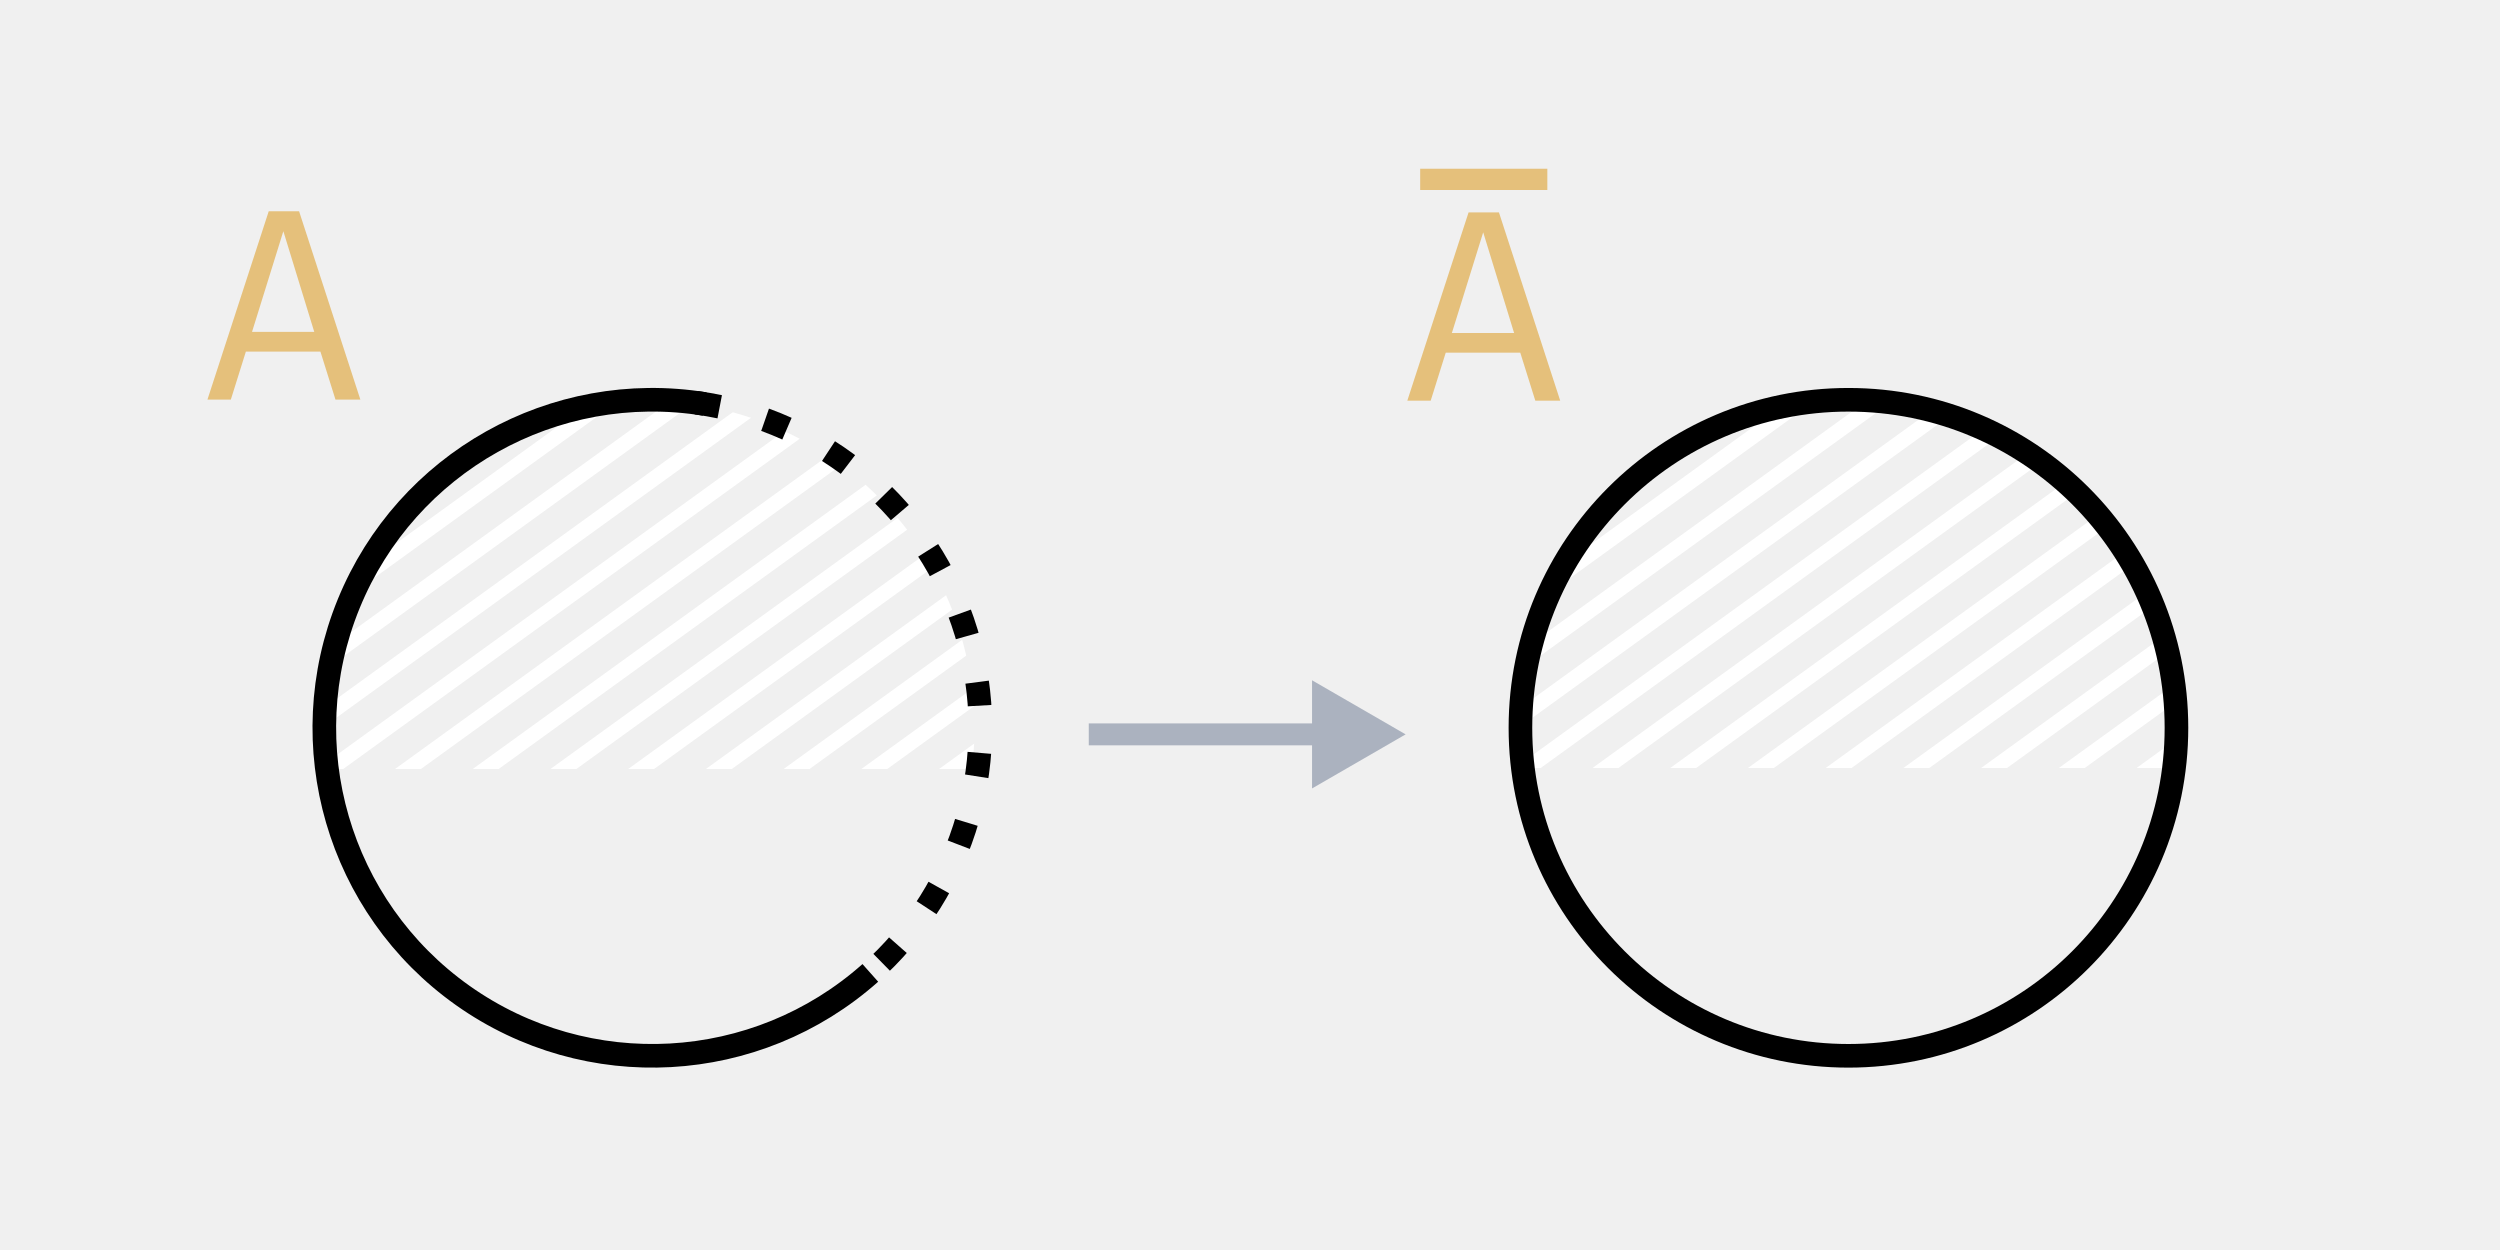
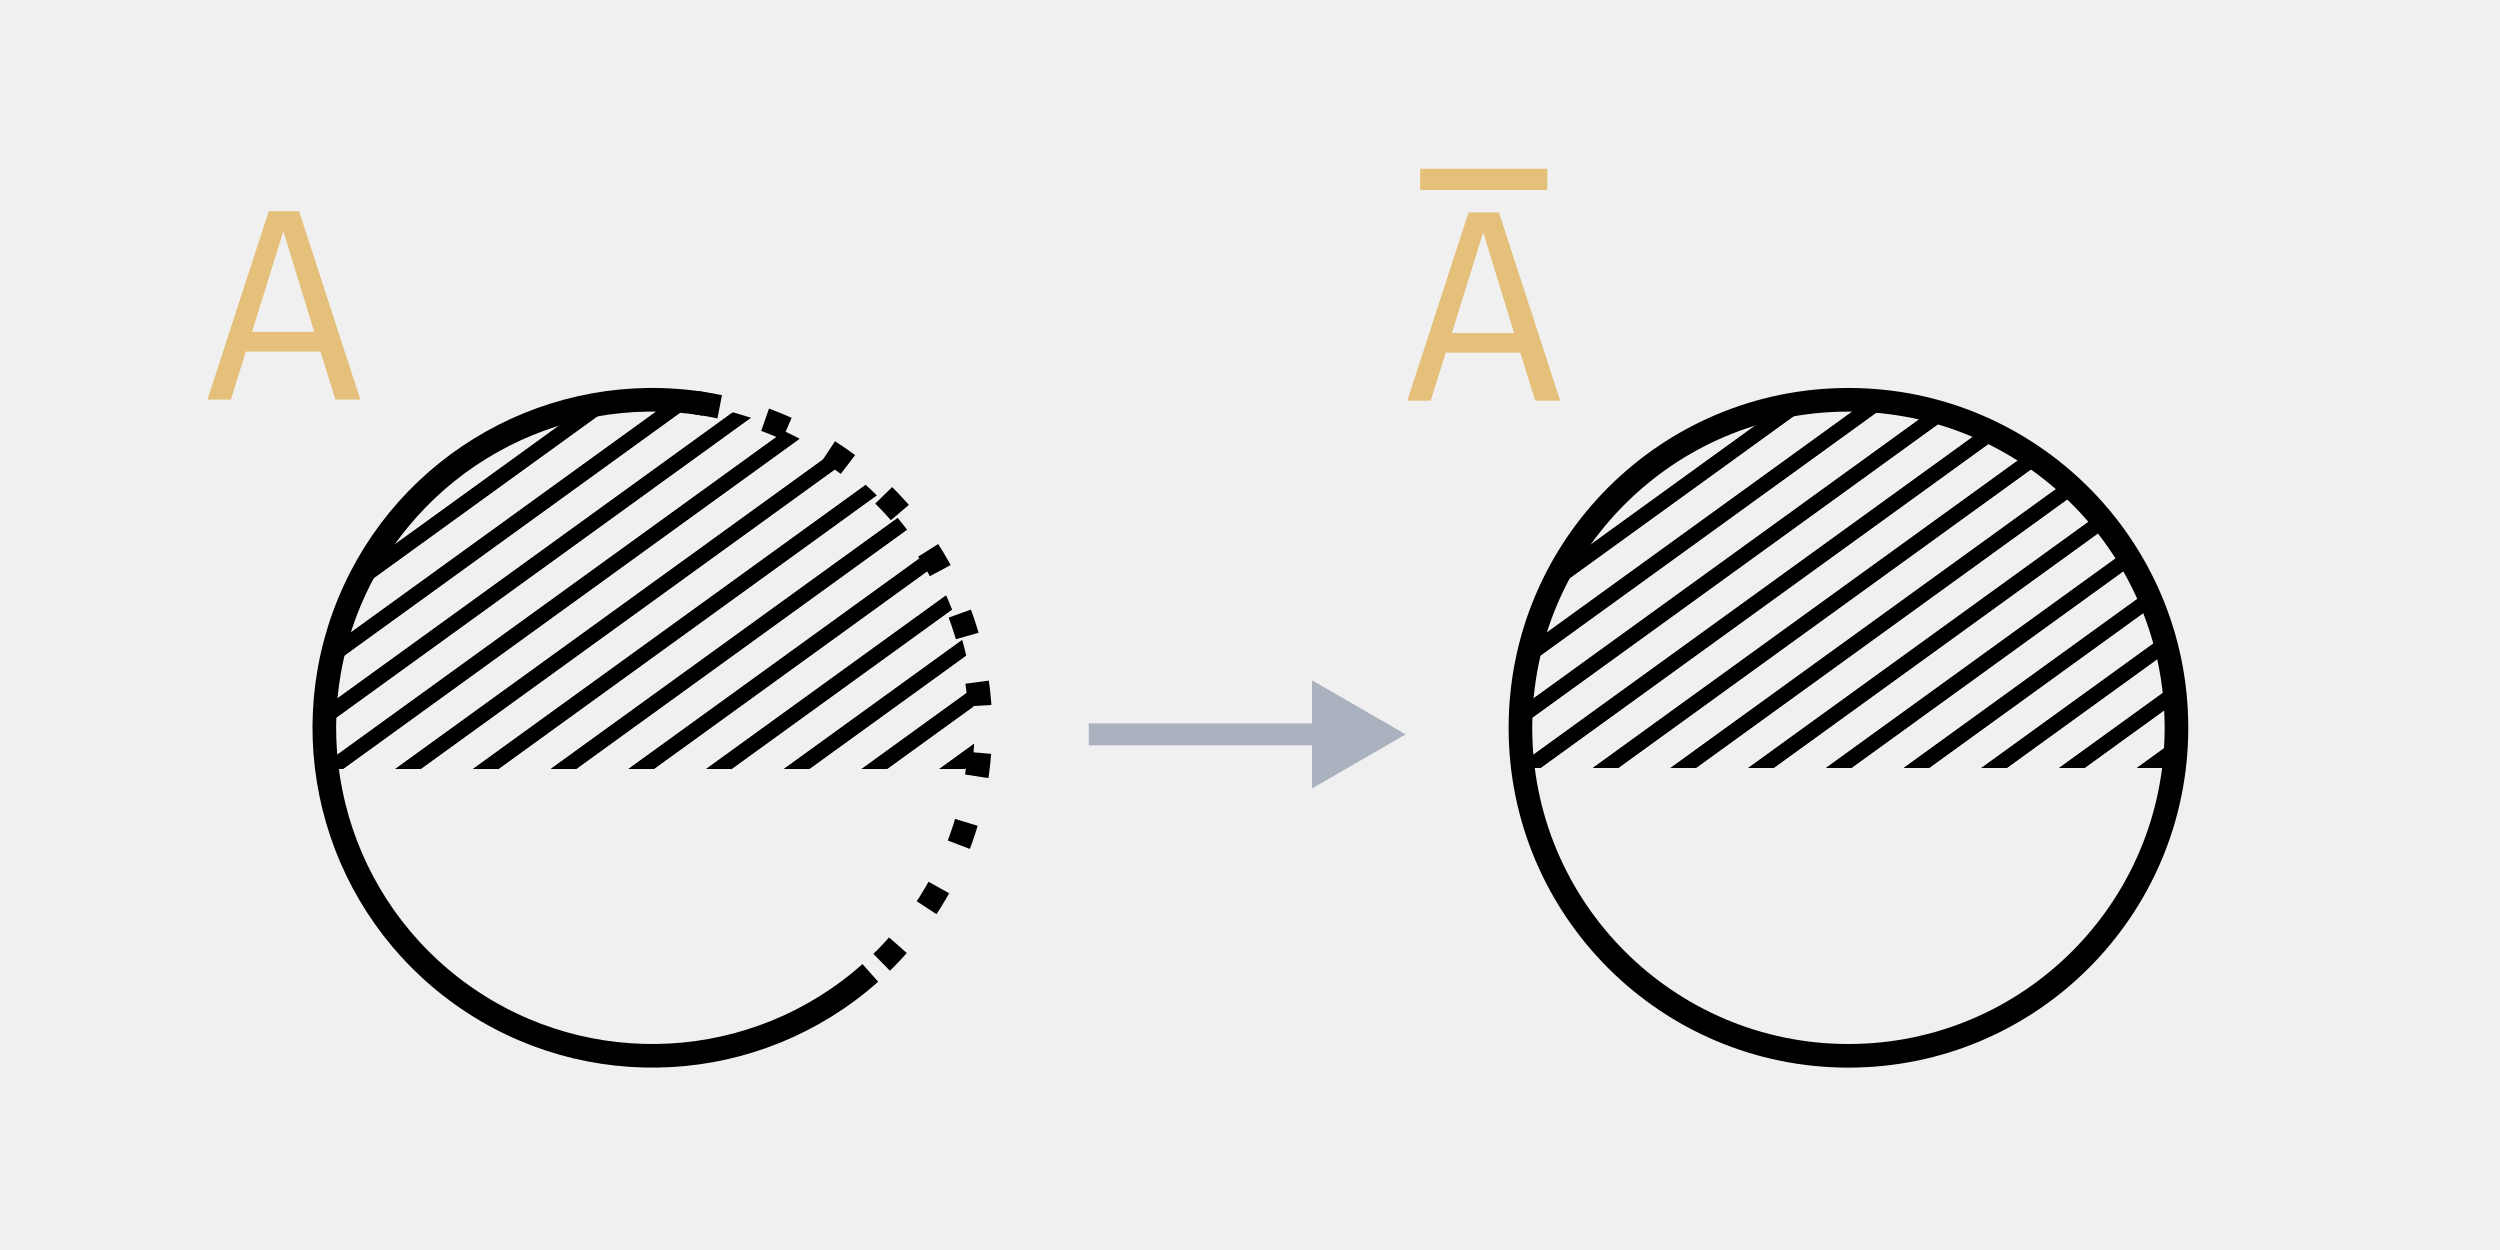
<svg xmlns="http://www.w3.org/2000/svg" xmlns:xlink="http://www.w3.org/1999/xlink" width="400" height="200" viewBox="0 0 105.833 52.917" version="1.1" id="svg5">
  <defs id="defs2">
    <marker style="overflow:visible" id="TriangleOutM" refX="0" refY="0" orient="auto">
      <path transform="scale(0.4)" style="fill:context-stroke;fill-rule:evenodd;stroke:context-stroke;stroke-width:1pt" d="M 5.77,0 -2.88,5 V -5 Z" id="path1947" />
    </marker>
    <marker style="overflow:visible" id="TriangleOutM_Fnone_S-abb2bf" refX="0" refY="0" orient="auto">
      <path transform="scale(0.4)" style="fill:#abb2bf;fill-rule:evenodd;stroke:#abb2bf;stroke-width:1pt" d="M 5.77,0 -2.88,5 V -5 Z" id="path70004" />
    </marker>
    <marker style="overflow:visible" id="Tail" refX="0" refY="0" orient="auto">
      <g transform="scale(-1.2)" id="g1850">
        <path style="fill:none;fill-rule:evenodd;stroke:context-stroke;stroke-width:0.8;stroke-linecap:round" d="M -3.805,-3.959 0.544,0" id="path1838" />
        <path style="fill:none;fill-rule:evenodd;stroke:context-stroke;stroke-width:0.8;stroke-linecap:round" d="M -1.287,-3.959 3.062,0" id="path1840" />
        <path style="fill:none;fill-rule:evenodd;stroke:context-stroke;stroke-width:0.8;stroke-linecap:round" d="M 1.305,-3.959 5.654,0" id="path1842" />
        <path style="fill:none;fill-rule:evenodd;stroke:context-stroke;stroke-width:0.8;stroke-linecap:round" d="M -3.805,4.178 0.544,0.22" id="path1844" />
        <path style="fill:none;fill-rule:evenodd;stroke:context-stroke;stroke-width:0.8;stroke-linecap:round" d="M -1.287,4.178 3.062,0.22" id="path1846" />
        <path style="fill:none;fill-rule:evenodd;stroke:context-stroke;stroke-width:0.8;stroke-linecap:round" d="M 1.305,4.178 5.654,0.22" id="path1848" />
      </g>
    </marker>
-     <pattern xlink:href="#Strips1_2white" id="pattern7207" patternTransform="matrix(-0.3767716,-0.5208213,11.5363,-8.345566,0,0)" />
-     <pattern patternUnits="userSpaceOnUse" width="3" height="1" patternTransform="translate(0,0) scale(10,10)" id="Strips1_2white">
-       <rect style="fill:white;stroke:none" x="0" y="-0.5" width="1" height="2" id="rect3249" />
+     <pattern xlink:href="#Strips1_2black" id="pattern7207" patternTransform="matrix(-0.3767716,-0.5208213,11.5363,-8.345566,0,0)" />
+     <pattern patternUnits="userSpaceOnUse" width="3" height="1" patternTransform="translate(0,0) scale(10,10)" id="Strips1_2black">
+       <rect style="fill:black;stroke:none" x="0" y="-0.5" width="1" height="2" id="rect3249" />
    </pattern>
    <linearGradient id="linearGradient6791">
      <stop style="stop-color:#000000;stop-opacity:1;" offset="0" id="stop6789" />
    </linearGradient>
    <linearGradient id="linearGradient4384">
      <stop style="stop-color:#000000;stop-opacity:1;" offset="0" id="stop4382" />
    </linearGradient>
    <linearGradient id="linearGradient4316">
      <stop style="stop-color:#000000;stop-opacity:1;" offset="0" id="stop4314" />
    </linearGradient>
    <marker style="overflow:visible" id="Arrow2Mend" refX="0" refY="0" orient="auto">
      <path transform="scale(-0.6)" d="M 8.719,4.034 -2.207,0.016 8.719,-4.002 c -1.745,2.372 -1.735,5.617 -6e-7,8.035 z" style="fill:context-stroke;fill-rule:evenodd;stroke:context-stroke;stroke-width:0.625;stroke-linejoin:round" id="path1829" />
    </marker>
    <marker style="overflow:visible" id="Arrow2Lend" refX="0" refY="0" orient="auto">
      <path transform="matrix(-1.1,0,0,-1.1,-1.1,0)" d="M 8.719,4.034 -2.207,0.016 8.719,-4.002 c -1.745,2.372 -1.735,5.617 -6e-7,8.035 z" style="fill:context-stroke;fill-rule:evenodd;stroke:context-stroke;stroke-width:0.625;stroke-linejoin:round" id="path1823" />
    </marker>
    <marker style="overflow:visible" id="Arrow1Send" refX="0" refY="0" orient="auto">
      <path transform="matrix(-0.2,0,0,-0.2,-1.2,0)" style="fill:context-stroke;fill-rule:evenodd;stroke:context-stroke;stroke-width:1pt" d="M 0,0 5,-5 -12.5,0 5,5 Z" id="path1817" />
    </marker>
    <marker style="overflow:visible" id="marker2080" refX="0" refY="0" orient="auto">
      <path transform="matrix(-0.8,0,0,-0.8,-10,0)" style="fill:context-stroke;fill-rule:evenodd;stroke:context-stroke;stroke-width:1pt" d="M 0,0 5,-5 -12.5,0 5,5 Z" id="path2078" />
    </marker>
    <marker style="overflow:visible" id="Arrow1Lend" refX="0" refY="0" orient="auto">
      <path transform="matrix(-0.8,0,0,-0.8,-10,0)" style="fill:context-stroke;fill-rule:evenodd;stroke:context-stroke;stroke-width:1pt" d="M 0,0 5,-5 -12.5,0 5,5 Z" id="path1805" />
    </marker>
    <marker style="overflow:visible" id="Arrow1Lstart" refX="0" refY="0" orient="auto">
      <path transform="matrix(0.8,0,0,0.8,10,0)" style="fill:context-stroke;fill-rule:evenodd;stroke:context-stroke;stroke-width:1pt" d="M 0,0 5,-5 -12.5,0 5,5 Z" id="path1802" />
    </marker>
-     <pattern xlink:href="#Strips1_2white-2" id="pattern7207-6" patternTransform="matrix(-0.3767716,-0.5208213,11.5363,-8.345566,0,0)" />
-     <pattern patternUnits="userSpaceOnUse" width="3" height="1" patternTransform="translate(0,0) scale(10,10)" id="Strips1_2white-2">
-       <rect style="fill:white;stroke:none" x="0" y="-0.5" width="1" height="2" id="rect3249-9" />
+     <pattern xlink:href="#Strips1_2black-2" id="pattern7207-6" patternTransform="matrix(-0.3767716,-0.5208213,11.5363,-8.345566,0,0)" />
+     <pattern patternUnits="userSpaceOnUse" width="3" height="1" patternTransform="translate(0,0) scale(10,10)" id="Strips1_2black-2">
+       <rect style="fill:black;stroke:none" x="0" y="-0.5" width="1" height="2" id="rect3249-9" />
    </pattern>
  </defs>
  <g id="layer1">
    <g id="g7292-1" transform="translate(24.71277,-10.76992)">
      <g id="g69891" transform="translate(0,-3.576664)">
        <g id="g7292" transform="translate(-50.63543,-1.1799669e-4)">
          <circle style="opacity:1;fill:url(#pattern7207);fill-opacity:1;stroke:none;stroke-width:0.5;stroke-linejoin:bevel;stroke-miterlimit:4;stroke-dasharray:none;stroke-opacity:1" id="path4915" r="13.886" cy="45.201" cx="53.287" />
          <path style="fill:none;fill-opacity:1;stroke:#000000;stroke-width:1;stroke-linejoin:bevel;stroke-miterlimit:4;stroke-dasharray:none;stroke-opacity:1" id="path4915-5" d="M 62.766,55.533 A 13.886,13.886 0 0 1 45.514,56.49 13.886,13.886 0 0 1 40.686,39.901 13.886,13.886 0 0 1 55.755,31.449" />
          <path style="fill:none;fill-opacity:1;stroke:#000000;stroke-width:1;stroke-linejoin:bevel;stroke-miterlimit:4;stroke-dasharray:1, 2;stroke-dashoffset:0;stroke-opacity:1" id="path4915-5-5" d="m 55.405,31.397 a 13.886,13.886 0 0 1 11.426,9.746 13.886,13.886 0 0 1 -4.122,14.441" />
        </g>
        <circle style="opacity:1;fill:url(#pattern7207-6);fill-opacity:1;stroke:none;stroke-width:0.5;stroke-linejoin:bevel;stroke-miterlimit:4;stroke-dasharray:none;stroke-opacity:1" id="path4915-2" r="13.886" cy="45.201" cx="53.287" />
        <circle style="fill:none;fill-opacity:1;stroke:#000000;stroke-width:1;stroke-linejoin:bevel;stroke-miterlimit:4;stroke-dasharray:none;stroke-opacity:1" id="path4915-5-7" cx="53.538" cy="45.157" r="13.886" />
        <g aria-label="A" id="text10370" style="font-size:11.289px;font-family:'Fira Code';-inkscape-font-specification:'Fira Code';opacity:1;fill:#e5c07b;stroke-linejoin:bevel;stroke-dasharray:1, 2">
          <path d="M -11.149,29.23 H -14.304 l -0.637,2.032 h -0.99 l 2.594,-7.972 h 1.285 l 2.594,7.972 h -1.054 z m -2.895,-0.834 h 2.634 l -1.308,-4.261 z" id="path7035" />
        </g>
        <g aria-label="A" id="text31654" style="font-size:11.289px;font-family:'Fira Code';-inkscape-font-specification:'Fira Code';opacity:1;fill:#e5c07b;stroke-linejoin:bevel;stroke-dasharray:1, 2">
          <path d="m 39.645,29.277 h -3.155 l -0.637,2.032 H 34.863 l 2.594,-7.972 h 1.285 l 2.594,7.972 h -1.054 z m -2.895,-0.834 h 2.634 L 38.076,24.182 Z" id="path7074" />
        </g>
        <path style="opacity:1;fill:none;fill-opacity:1;stroke:#abb2bf;stroke-width:0.93;stroke-linejoin:bevel;stroke-miterlimit:4;stroke-dasharray:none;stroke-dashoffset:0;stroke-opacity:1;marker-end:url(#TriangleOutM_Fnone_S-abb2bf)" d="M 21.378,45.435 H 32.15" id="path69253" />
        <path style="opacity:1;fill:none;fill-opacity:1;stroke:#e5c07b;stroke-width:0.9;stroke-linejoin:bevel;stroke-miterlimit:4;stroke-dasharray:none;stroke-dashoffset:0;stroke-opacity:1" d="m 35.408,21.94 h 5.383" id="path69595" />
      </g>
    </g>
  </g>
</svg>
